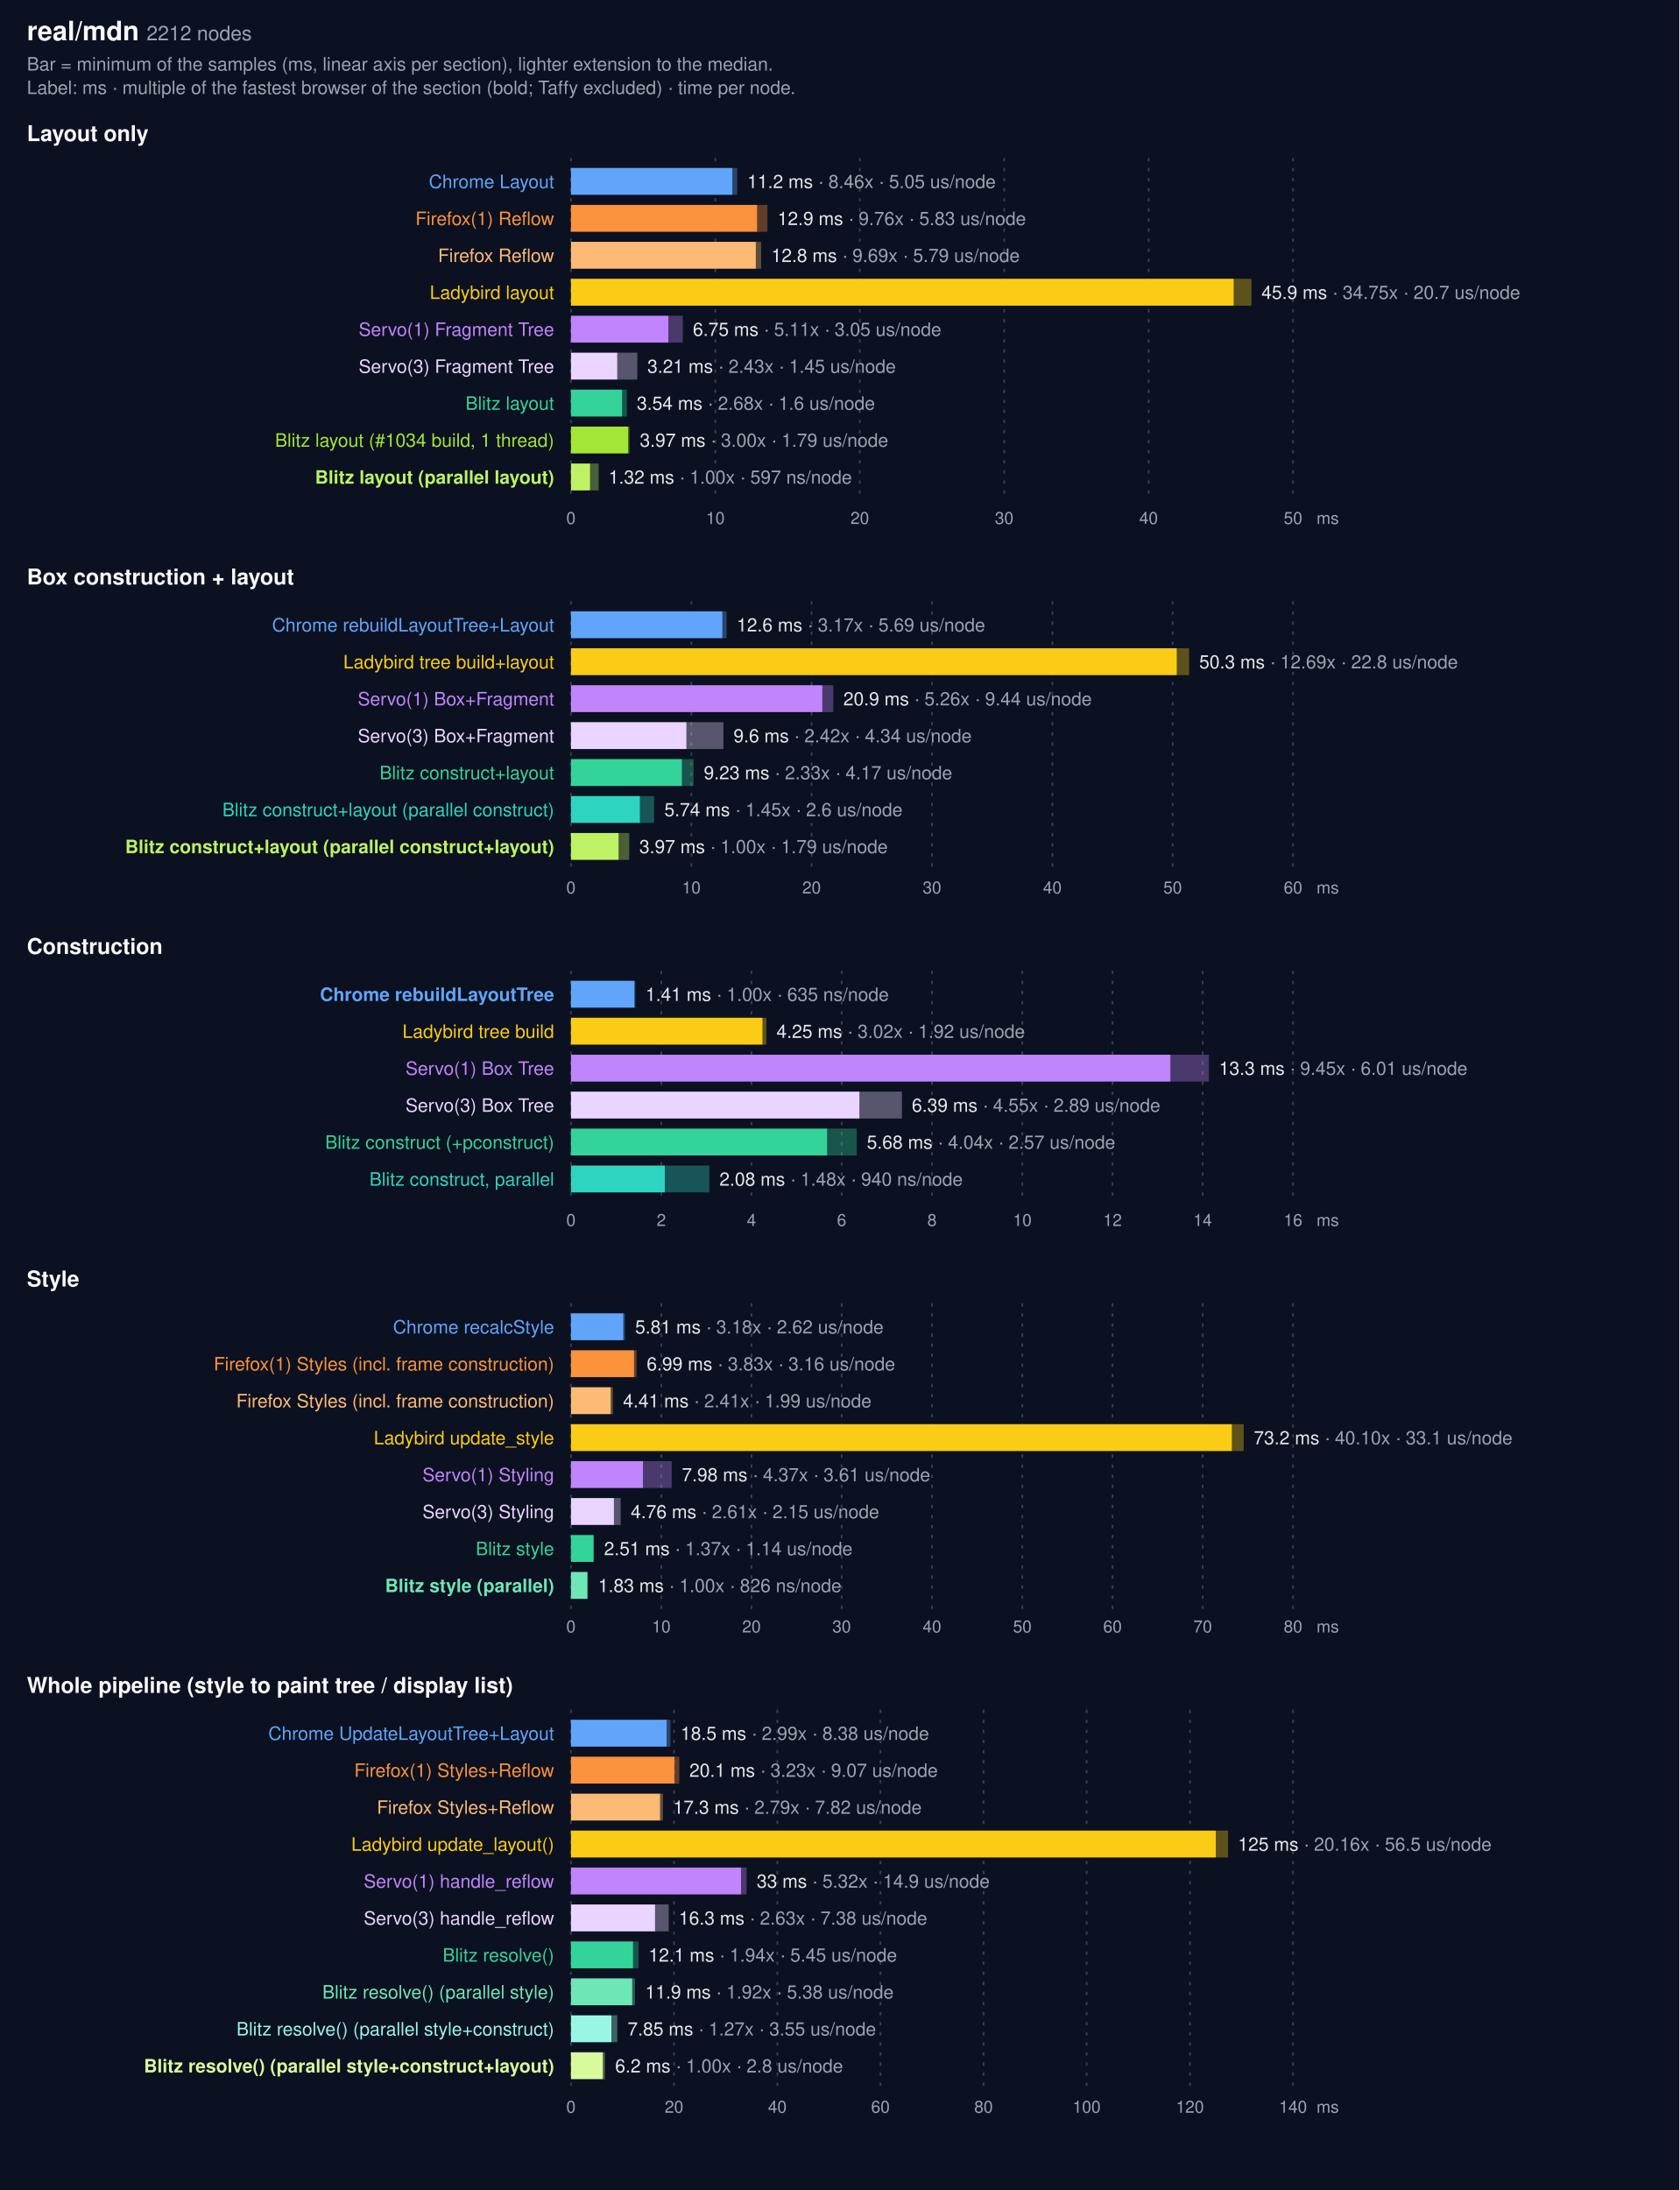
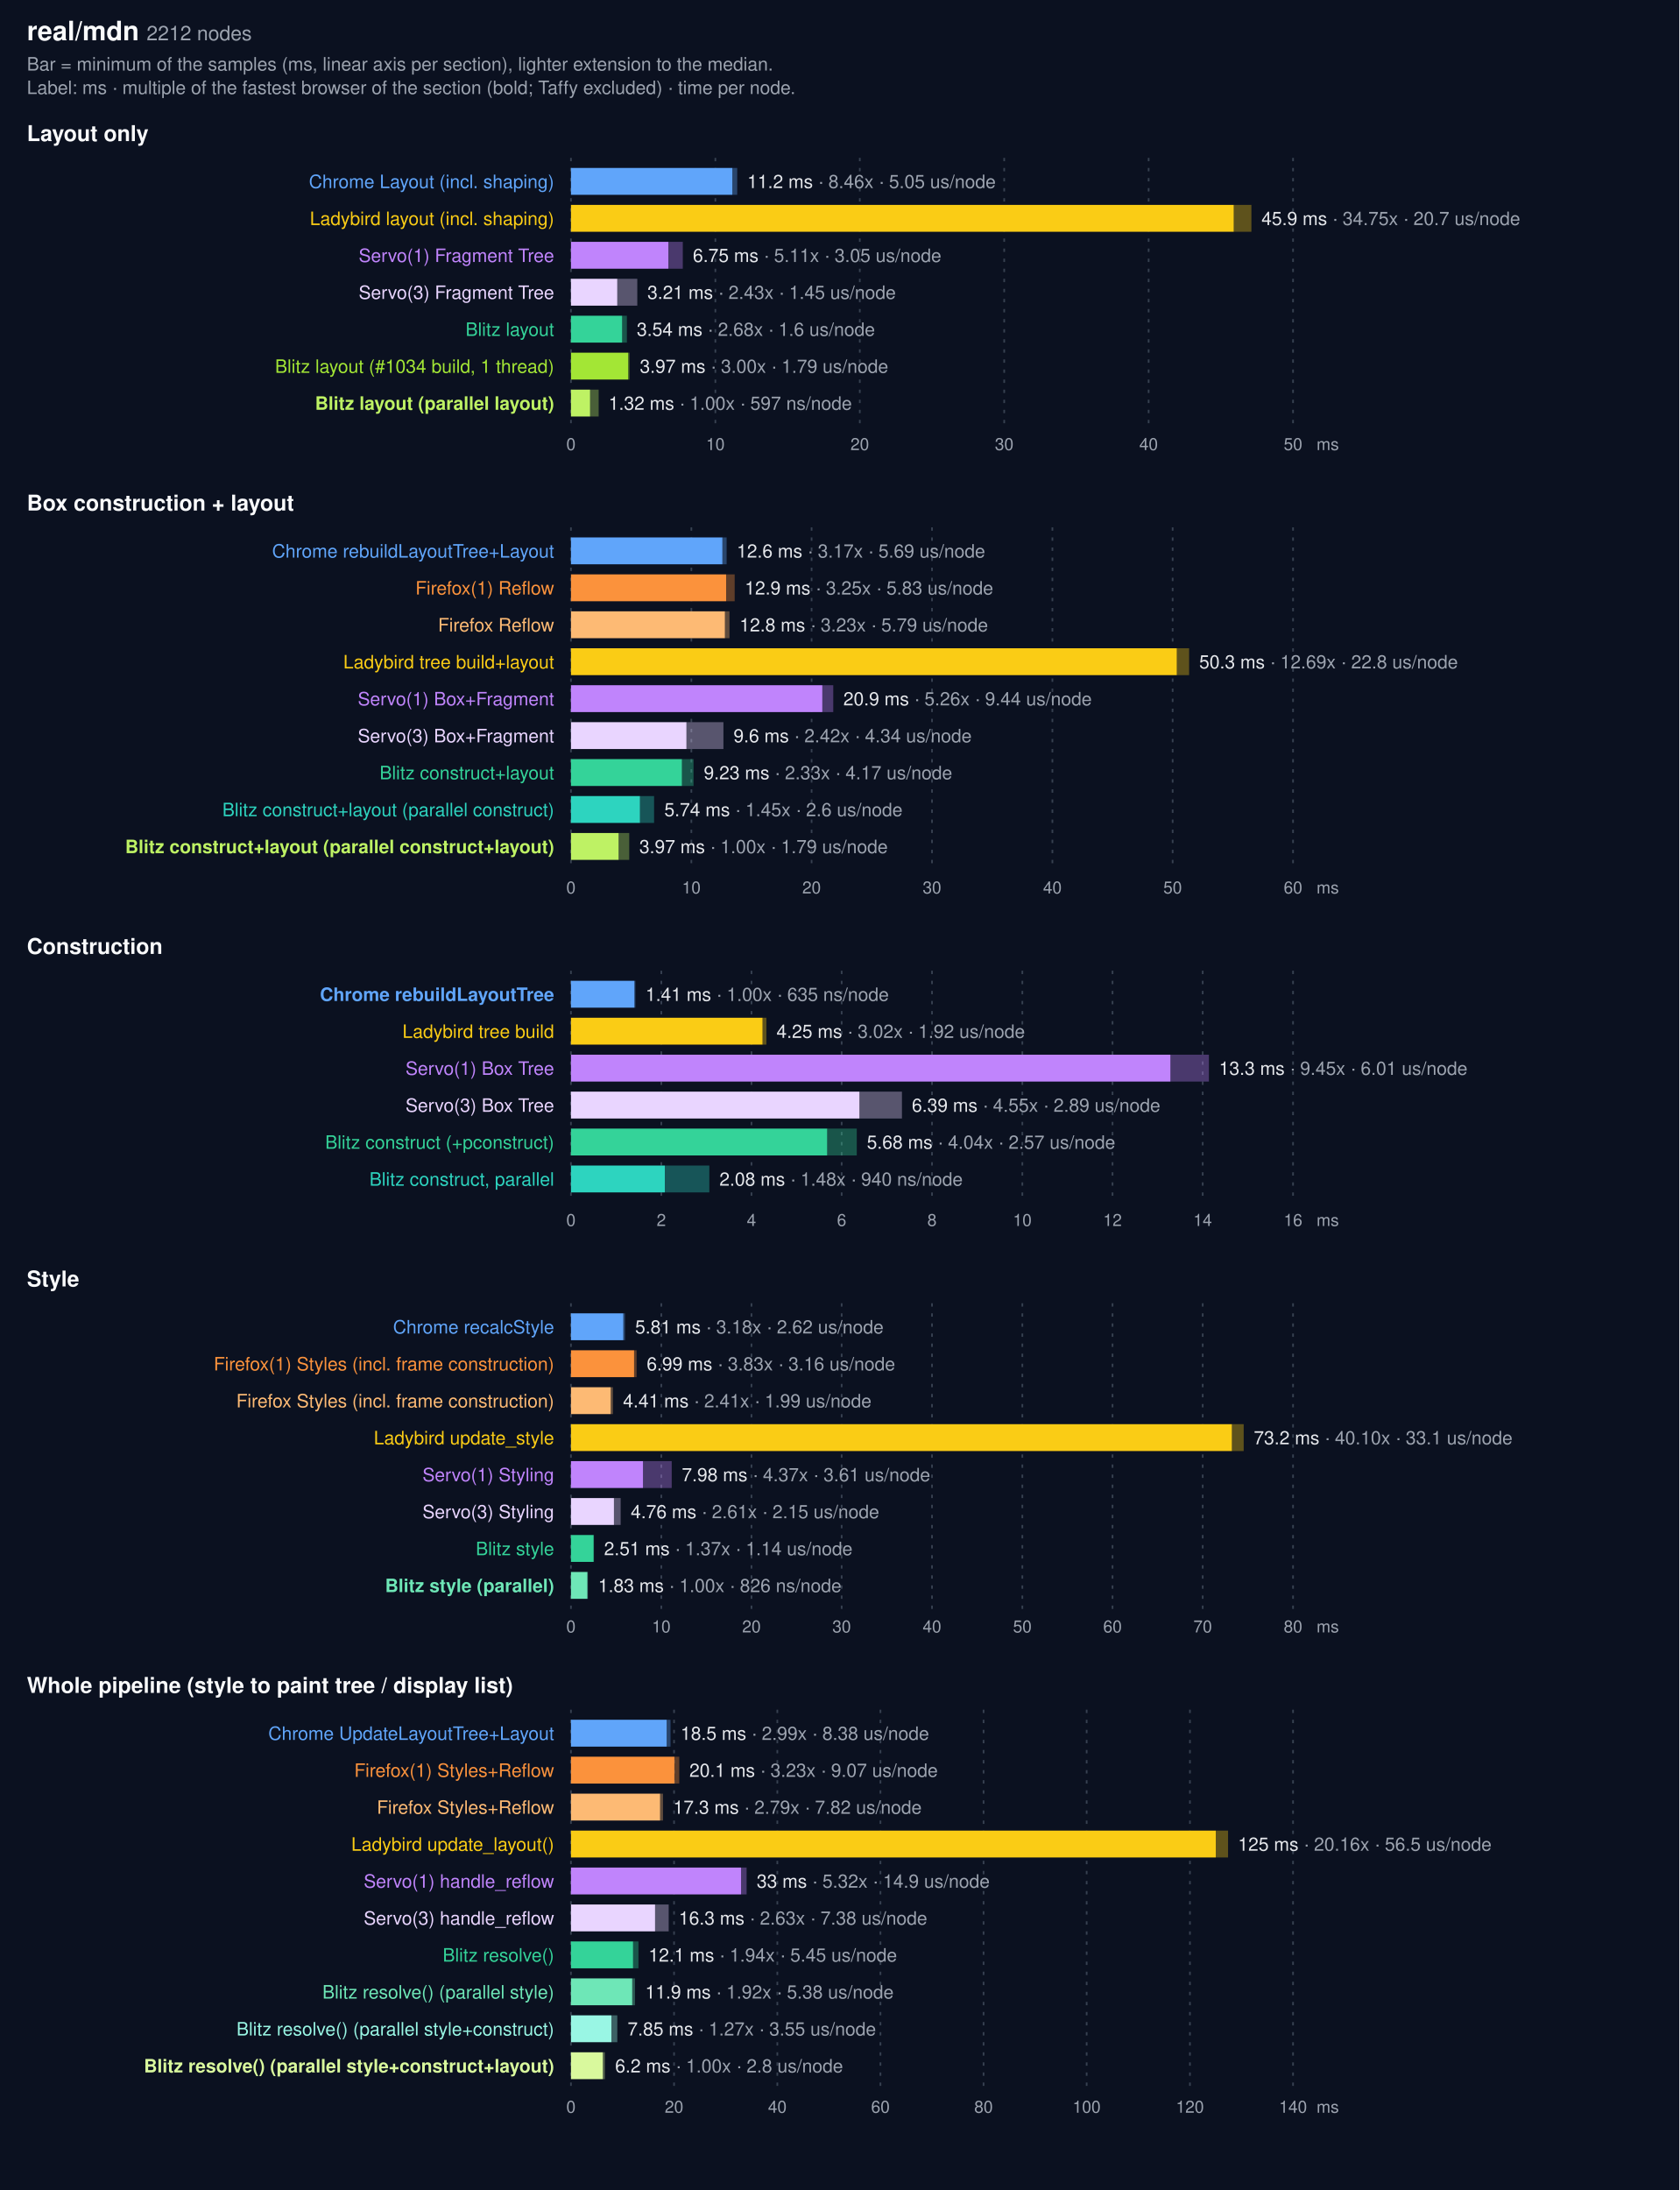
<svg xmlns="http://www.w3.org/2000/svg" width="1000" height="1304" viewBox="0 0 1000 1304" font-family="system-ui, -apple-system, Segoe UI, Helvetica, Arial, sans-serif">
  <rect width="1000" height="1304" fill="#0b1120" />
  <text x="16" y="24" fill="#f9fafb" font-size="16" font-weight="600">real/mdn <tspan fill="#9ca3af" font-size="12" font-weight="400">2212 nodes</tspan>
  </text>
  <text x="16" y="42" fill="#9ca3af" font-size="11">Bar = minimum of the samples (ms, linear axis per section), lighter extension to the median.</text>
  <text x="16" y="56" fill="#9ca3af" font-size="11">Label: ms · multiple of the fastest browser of the section (bold; Taffy excluded) · time per node.</text>
  <text x="16" y="84" fill="#f9fafb" font-size="13" font-weight="600">Layout only</text>
-   <line x1="340.0" x2="340.0" y1="94" y2="298" stroke="#374151" stroke-dasharray="2 4" />
-   <text x="340.0" y="312" fill="#9ca3af" font-size="10" text-anchor="middle">0</text>
-   <line x1="426.0" x2="426.0" y1="94" y2="298" stroke="#374151" stroke-dasharray="2 4" />
-   <text x="426.0" y="312" fill="#9ca3af" font-size="10" text-anchor="middle">10</text>
-   <line x1="512.0" x2="512.0" y1="94" y2="298" stroke="#374151" stroke-dasharray="2 4" />
-   <text x="512.0" y="312" fill="#9ca3af" font-size="10" text-anchor="middle">20</text>
-   <line x1="598.0" x2="598.0" y1="94" y2="298" stroke="#374151" stroke-dasharray="2 4" />
-   <text x="598.0" y="312" fill="#9ca3af" font-size="10" text-anchor="middle">30</text>
-   <line x1="684.0" x2="684.0" y1="94" y2="298" stroke="#374151" stroke-dasharray="2 4" />
-   <text x="684.0" y="312" fill="#9ca3af" font-size="10" text-anchor="middle">40</text>
-   <line x1="770.0" x2="770.0" y1="94" y2="298" stroke="#374151" stroke-dasharray="2 4" />
-   <text x="770.0" y="312" fill="#9ca3af" font-size="10" text-anchor="middle">50</text>
-   <text x="784" y="312" fill="#9ca3af" font-size="10">ms</text>
-   <text x="330" y="112" fill="#60a5fa" font-size="11" text-anchor="end">Chrome Layout</text>
+   <line x1="340.0" x2="340.0" y1="94" y2="254" stroke="#374151" stroke-dasharray="2 4" />
+   <text x="340.0" y="268" fill="#9ca3af" font-size="10" text-anchor="middle">0</text>
+   <line x1="426.0" x2="426.0" y1="94" y2="254" stroke="#374151" stroke-dasharray="2 4" />
+   <text x="426.0" y="268" fill="#9ca3af" font-size="10" text-anchor="middle">10</text>
+   <line x1="512.0" x2="512.0" y1="94" y2="254" stroke="#374151" stroke-dasharray="2 4" />
+   <text x="512.0" y="268" fill="#9ca3af" font-size="10" text-anchor="middle">20</text>
+   <line x1="598.0" x2="598.0" y1="94" y2="254" stroke="#374151" stroke-dasharray="2 4" />
+   <text x="598.0" y="268" fill="#9ca3af" font-size="10" text-anchor="middle">30</text>
+   <line x1="684.0" x2="684.0" y1="94" y2="254" stroke="#374151" stroke-dasharray="2 4" />
+   <text x="684.0" y="268" fill="#9ca3af" font-size="10" text-anchor="middle">40</text>
+   <line x1="770.0" x2="770.0" y1="94" y2="254" stroke="#374151" stroke-dasharray="2 4" />
+   <text x="770.0" y="268" fill="#9ca3af" font-size="10" text-anchor="middle">50</text>
+   <text x="784" y="268" fill="#9ca3af" font-size="10">ms</text>
+   <text x="330" y="112" fill="#60a5fa" font-size="11" text-anchor="end">Chrome Layout (incl. shaping)</text>
  <rect x="340" y="100" width="96.1" height="16" fill="#60a5fa" />
  <rect x="436.1" y="100" width="2.9" height="16" fill="#60a5fa" opacity="0.35" />
  <text x="445.0" y="112" fill="#e5e7eb" font-size="11">11.2 ms <tspan fill="#9ca3af">· 8.46x · 5.05 us/node</tspan>
  </text>
-   <text x="330" y="134" fill="#fb923c" font-size="11" text-anchor="end">Firefox(1) Reflow</text>
-   <rect x="340" y="122" width="110.9" height="16" fill="#fb923c" />
-   <rect x="450.9" y="122" width="6.1" height="16" fill="#fb923c" opacity="0.35" />
-   <text x="463.0" y="134" fill="#e5e7eb" font-size="11">12.9 ms <tspan fill="#9ca3af">· 9.76x · 5.83 us/node</tspan>
-   </text>
-   <text x="330" y="156" fill="#fdba74" font-size="11" text-anchor="end">Firefox Reflow</text>
-   <rect x="340" y="144" width="110.1" height="16" fill="#fdba74" />
-   <rect x="450.1" y="144" width="3.2" height="16" fill="#fdba74" opacity="0.35" />
-   <text x="459.3" y="156" fill="#e5e7eb" font-size="11">12.8 ms <tspan fill="#9ca3af">· 9.69x · 5.79 us/node</tspan>
-   </text>
-   <text x="330" y="178" fill="#facc15" font-size="11" text-anchor="end">Ladybird layout</text>
-   <rect x="340" y="166" width="394.7" height="16" fill="#facc15" />
-   <rect x="734.7" y="166" width="10.5" height="16" fill="#facc15" opacity="0.35" />
-   <text x="751.2" y="178" fill="#e5e7eb" font-size="11">45.9 ms <tspan fill="#9ca3af">· 34.75x · 20.7 us/node</tspan>
-   </text>
-   <text x="330" y="200" fill="#c084fc" font-size="11" text-anchor="end">Servo(1) Fragment Tree</text>
-   <rect x="340" y="188" width="58.0" height="16" fill="#c084fc" />
-   <rect x="398.0" y="188" width="8.6" height="16" fill="#c084fc" opacity="0.35" />
-   <text x="412.6" y="200" fill="#e5e7eb" font-size="11">6.75 ms <tspan fill="#9ca3af">· 5.11x · 3.05 us/node</tspan>
-   </text>
-   <text x="330" y="222" fill="#e9d5ff" font-size="11" text-anchor="end">Servo(3) Fragment Tree</text>
-   <rect x="340" y="210" width="27.6" height="16" fill="#e9d5ff" />
-   <rect x="367.6" y="210" width="11.9" height="16" fill="#e9d5ff" opacity="0.35" />
-   <text x="385.5" y="222" fill="#e5e7eb" font-size="11">3.21 ms <tspan fill="#9ca3af">· 2.43x · 1.45 us/node</tspan>
-   </text>
-   <text x="330" y="244" fill="#34d399" font-size="11" text-anchor="end">Blitz layout</text>
-   <rect x="340" y="232" width="30.5" height="16" fill="#34d399" />
-   <rect x="370.5" y="232" width="2.8" height="16" fill="#34d399" opacity="0.35" />
-   <text x="379.2" y="244" fill="#e5e7eb" font-size="11">3.54 ms <tspan fill="#9ca3af">· 2.68x · 1.6 us/node</tspan>
-   </text>
-   <text x="330" y="266" fill="#a3e635" font-size="11" text-anchor="end">Blitz layout (#1034 build, 1 thread)</text>
-   <rect x="340" y="254" width="34.1" height="16" fill="#a3e635" />
-   <rect x="374.1" y="254" width="0.8" height="16" fill="#a3e635" opacity="0.35" />
-   <text x="381.0" y="266" fill="#e5e7eb" font-size="11">3.97 ms <tspan fill="#9ca3af">· 3.00x · 1.79 us/node</tspan>
-   </text>
-   <text x="330" y="288" fill="#bef264" font-size="11" text-anchor="end" font-weight="700">Blitz layout (parallel layout)</text>
-   <rect x="340" y="276" width="11.4" height="16" fill="#bef264" />
-   <rect x="351.4" y="276" width="5.1" height="16" fill="#bef264" opacity="0.35" />
-   <text x="362.4" y="288" fill="#e5e7eb" font-size="11">1.32 ms <tspan fill="#9ca3af">· 1.00x · 597 ns/node</tspan>
-   </text>
-   <text x="16" y="348" fill="#f9fafb" font-size="13" font-weight="600">Box construction + layout</text>
-   <line x1="340.0" x2="340.0" y1="358" y2="518" stroke="#374151" stroke-dasharray="2 4" />
+   <text x="330" y="134" fill="#facc15" font-size="11" text-anchor="end">Ladybird layout (incl. shaping)</text>
+   <rect x="340" y="122" width="394.7" height="16" fill="#facc15" />
+   <rect x="734.7" y="122" width="10.5" height="16" fill="#facc15" opacity="0.35" />
+   <text x="751.2" y="134" fill="#e5e7eb" font-size="11">45.9 ms <tspan fill="#9ca3af">· 34.75x · 20.7 us/node</tspan>
+   </text>
+   <text x="330" y="156" fill="#c084fc" font-size="11" text-anchor="end">Servo(1) Fragment Tree</text>
+   <rect x="340" y="144" width="58.0" height="16" fill="#c084fc" />
+   <rect x="398.0" y="144" width="8.6" height="16" fill="#c084fc" opacity="0.35" />
+   <text x="412.6" y="156" fill="#e5e7eb" font-size="11">6.75 ms <tspan fill="#9ca3af">· 5.11x · 3.05 us/node</tspan>
+   </text>
+   <text x="330" y="178" fill="#e9d5ff" font-size="11" text-anchor="end">Servo(3) Fragment Tree</text>
+   <rect x="340" y="166" width="27.6" height="16" fill="#e9d5ff" />
+   <rect x="367.6" y="166" width="11.9" height="16" fill="#e9d5ff" opacity="0.35" />
+   <text x="385.5" y="178" fill="#e5e7eb" font-size="11">3.21 ms <tspan fill="#9ca3af">· 2.43x · 1.45 us/node</tspan>
+   </text>
+   <text x="330" y="200" fill="#34d399" font-size="11" text-anchor="end">Blitz layout</text>
+   <rect x="340" y="188" width="30.5" height="16" fill="#34d399" />
+   <rect x="370.5" y="188" width="2.8" height="16" fill="#34d399" opacity="0.35" />
+   <text x="379.2" y="200" fill="#e5e7eb" font-size="11">3.54 ms <tspan fill="#9ca3af">· 2.68x · 1.6 us/node</tspan>
+   </text>
+   <text x="330" y="222" fill="#a3e635" font-size="11" text-anchor="end">Blitz layout (#1034 build, 1 thread)</text>
+   <rect x="340" y="210" width="34.1" height="16" fill="#a3e635" />
+   <rect x="374.1" y="210" width="0.8" height="16" fill="#a3e635" opacity="0.35" />
+   <text x="381.0" y="222" fill="#e5e7eb" font-size="11">3.97 ms <tspan fill="#9ca3af">· 3.00x · 1.79 us/node</tspan>
+   </text>
+   <text x="330" y="244" fill="#bef264" font-size="11" text-anchor="end" font-weight="700">Blitz layout (parallel layout)</text>
+   <rect x="340" y="232" width="11.4" height="16" fill="#bef264" />
+   <rect x="351.4" y="232" width="5.1" height="16" fill="#bef264" opacity="0.35" />
+   <text x="362.4" y="244" fill="#e5e7eb" font-size="11">1.32 ms <tspan fill="#9ca3af">· 1.00x · 597 ns/node</tspan>
+   </text>
+   <text x="16" y="304" fill="#f9fafb" font-size="13" font-weight="600">Box construction + layout</text>
+   <line x1="340.0" x2="340.0" y1="314" y2="518" stroke="#374151" stroke-dasharray="2 4" />
  <text x="340.0" y="532" fill="#9ca3af" font-size="10" text-anchor="middle">0</text>
-   <line x1="411.7" x2="411.7" y1="358" y2="518" stroke="#374151" stroke-dasharray="2 4" />
+   <line x1="411.7" x2="411.7" y1="314" y2="518" stroke="#374151" stroke-dasharray="2 4" />
  <text x="411.7" y="532" fill="#9ca3af" font-size="10" text-anchor="middle">10</text>
-   <line x1="483.3" x2="483.3" y1="358" y2="518" stroke="#374151" stroke-dasharray="2 4" />
+   <line x1="483.3" x2="483.3" y1="314" y2="518" stroke="#374151" stroke-dasharray="2 4" />
  <text x="483.3" y="532" fill="#9ca3af" font-size="10" text-anchor="middle">20</text>
-   <line x1="555.0" x2="555.0" y1="358" y2="518" stroke="#374151" stroke-dasharray="2 4" />
+   <line x1="555.0" x2="555.0" y1="314" y2="518" stroke="#374151" stroke-dasharray="2 4" />
  <text x="555.0" y="532" fill="#9ca3af" font-size="10" text-anchor="middle">30</text>
-   <line x1="626.7" x2="626.7" y1="358" y2="518" stroke="#374151" stroke-dasharray="2 4" />
+   <line x1="626.7" x2="626.7" y1="314" y2="518" stroke="#374151" stroke-dasharray="2 4" />
  <text x="626.7" y="532" fill="#9ca3af" font-size="10" text-anchor="middle">40</text>
-   <line x1="698.3" x2="698.3" y1="358" y2="518" stroke="#374151" stroke-dasharray="2 4" />
+   <line x1="698.3" x2="698.3" y1="314" y2="518" stroke="#374151" stroke-dasharray="2 4" />
  <text x="698.3" y="532" fill="#9ca3af" font-size="10" text-anchor="middle">50</text>
-   <line x1="770.0" x2="770.0" y1="358" y2="518" stroke="#374151" stroke-dasharray="2 4" />
+   <line x1="770.0" x2="770.0" y1="314" y2="518" stroke="#374151" stroke-dasharray="2 4" />
  <text x="770.0" y="532" fill="#9ca3af" font-size="10" text-anchor="middle">60</text>
  <text x="784" y="532" fill="#9ca3af" font-size="10">ms</text>
-   <text x="330" y="376" fill="#60a5fa" font-size="11" text-anchor="end">Chrome rebuildLayoutTree+Layout</text>
-   <rect x="340" y="364" width="90.2" height="16" fill="#60a5fa" />
-   <rect x="430.2" y="364" width="2.5" height="16" fill="#60a5fa" opacity="0.35" />
-   <text x="438.7" y="376" fill="#e5e7eb" font-size="11">12.6 ms <tspan fill="#9ca3af">· 3.17x · 5.69 us/node</tspan>
+   <text x="330" y="332" fill="#60a5fa" font-size="11" text-anchor="end">Chrome rebuildLayoutTree+Layout</text>
+   <rect x="340" y="320" width="90.2" height="16" fill="#60a5fa" />
+   <rect x="430.2" y="320" width="2.5" height="16" fill="#60a5fa" opacity="0.35" />
+   <text x="438.7" y="332" fill="#e5e7eb" font-size="11">12.6 ms <tspan fill="#9ca3af">· 3.17x · 5.69 us/node</tspan>
+   </text>
+   <text x="330" y="354" fill="#fb923c" font-size="11" text-anchor="end">Firefox(1) Reflow</text>
+   <rect x="340" y="342" width="92.4" height="16" fill="#fb923c" />
+   <rect x="432.4" y="342" width="5.1" height="16" fill="#fb923c" opacity="0.35" />
+   <text x="443.5" y="354" fill="#e5e7eb" font-size="11">12.9 ms <tspan fill="#9ca3af">· 3.25x · 5.83 us/node</tspan>
+   </text>
+   <text x="330" y="376" fill="#fdba74" font-size="11" text-anchor="end">Firefox Reflow</text>
+   <rect x="340" y="364" width="91.7" height="16" fill="#fdba74" />
+   <rect x="431.7" y="364" width="2.7" height="16" fill="#fdba74" opacity="0.35" />
+   <text x="440.4" y="376" fill="#e5e7eb" font-size="11">12.8 ms <tspan fill="#9ca3af">· 3.23x · 5.79 us/node</tspan>
  </text>
  <text x="330" y="398" fill="#facc15" font-size="11" text-anchor="end">Ladybird tree build+layout</text>
  <rect x="340" y="386" width="360.8" height="16" fill="#facc15" />
  <rect x="700.8" y="386" width="7.3" height="16" fill="#facc15" opacity="0.35" />
  <text x="714.1" y="398" fill="#e5e7eb" font-size="11">50.3 ms <tspan fill="#9ca3af">· 12.69x · 22.8 us/node</tspan>
  </text>
  <text x="330" y="420" fill="#c084fc" font-size="11" text-anchor="end">Servo(1) Box+Fragment</text>
  <rect x="340" y="408" width="149.7" height="16" fill="#c084fc" />
  <rect x="489.7" y="408" width="6.5" height="16" fill="#c084fc" opacity="0.35" />
  <text x="502.2" y="420" fill="#e5e7eb" font-size="11">20.9 ms <tspan fill="#9ca3af">· 5.26x · 9.44 us/node</tspan>
  </text>
  <text x="330" y="442" fill="#e9d5ff" font-size="11" text-anchor="end">Servo(3) Box+Fragment</text>
  <rect x="340" y="430" width="68.8" height="16" fill="#e9d5ff" />
  <rect x="408.8" y="430" width="22.0" height="16" fill="#e9d5ff" opacity="0.35" />
  <text x="436.8" y="442" fill="#e5e7eb" font-size="11">9.6 ms <tspan fill="#9ca3af">· 2.42x · 4.34 us/node</tspan>
  </text>
  <text x="330" y="464" fill="#34d399" font-size="11" text-anchor="end">Blitz construct+layout</text>
  <rect x="340" y="452" width="66.1" height="16" fill="#34d399" />
  <rect x="406.1" y="452" width="6.9" height="16" fill="#34d399" opacity="0.35" />
  <text x="419.1" y="464" fill="#e5e7eb" font-size="11">9.23 ms <tspan fill="#9ca3af">· 2.33x · 4.17 us/node</tspan>
  </text>
  <text x="330" y="486" fill="#2dd4bf" font-size="11" text-anchor="end">Blitz construct+layout (parallel construct)</text>
  <rect x="340" y="474" width="41.1" height="16" fill="#2dd4bf" />
  <rect x="381.1" y="474" width="8.4" height="16" fill="#2dd4bf" opacity="0.35" />
  <text x="395.6" y="486" fill="#e5e7eb" font-size="11">5.74 ms <tspan fill="#9ca3af">· 1.45x · 2.6 us/node</tspan>
  </text>
  <text x="330" y="508" fill="#bef264" font-size="11" text-anchor="end" font-weight="700">Blitz construct+layout (parallel construct+layout)</text>
  <rect x="340" y="496" width="28.4" height="16" fill="#bef264" />
  <rect x="368.4" y="496" width="6.3" height="16" fill="#bef264" opacity="0.35" />
  <text x="380.7" y="508" fill="#e5e7eb" font-size="11">3.97 ms <tspan fill="#9ca3af">· 1.00x · 1.79 us/node</tspan>
  </text>
  <text x="16" y="568" fill="#f9fafb" font-size="13" font-weight="600">Construction</text>
  <line x1="340.0" x2="340.0" y1="578" y2="716" stroke="#374151" stroke-dasharray="2 4" />
  <text x="340.0" y="730" fill="#9ca3af" font-size="10" text-anchor="middle">0</text>
  <line x1="393.8" x2="393.8" y1="578" y2="716" stroke="#374151" stroke-dasharray="2 4" />
  <text x="393.8" y="730" fill="#9ca3af" font-size="10" text-anchor="middle">2</text>
  <line x1="447.5" x2="447.5" y1="578" y2="716" stroke="#374151" stroke-dasharray="2 4" />
  <text x="447.5" y="730" fill="#9ca3af" font-size="10" text-anchor="middle">4</text>
  <line x1="501.2" x2="501.2" y1="578" y2="716" stroke="#374151" stroke-dasharray="2 4" />
  <text x="501.2" y="730" fill="#9ca3af" font-size="10" text-anchor="middle">6</text>
  <line x1="555.0" x2="555.0" y1="578" y2="716" stroke="#374151" stroke-dasharray="2 4" />
  <text x="555.0" y="730" fill="#9ca3af" font-size="10" text-anchor="middle">8</text>
  <line x1="608.8" x2="608.8" y1="578" y2="716" stroke="#374151" stroke-dasharray="2 4" />
  <text x="608.8" y="730" fill="#9ca3af" font-size="10" text-anchor="middle">10</text>
  <line x1="662.5" x2="662.5" y1="578" y2="716" stroke="#374151" stroke-dasharray="2 4" />
  <text x="662.5" y="730" fill="#9ca3af" font-size="10" text-anchor="middle">12</text>
  <line x1="716.2" x2="716.2" y1="578" y2="716" stroke="#374151" stroke-dasharray="2 4" />
  <text x="716.2" y="730" fill="#9ca3af" font-size="10" text-anchor="middle">14</text>
  <line x1="770.0" x2="770.0" y1="578" y2="716" stroke="#374151" stroke-dasharray="2 4" />
  <text x="770.0" y="730" fill="#9ca3af" font-size="10" text-anchor="middle">16</text>
  <text x="784" y="730" fill="#9ca3af" font-size="10">ms</text>
  <text x="330" y="596" fill="#60a5fa" font-size="11" text-anchor="end" font-weight="700">Chrome rebuildLayoutTree</text>
  <rect x="340" y="584" width="37.8" height="16" fill="#60a5fa" />
  <rect x="377.8" y="584" width="0.6" height="16" fill="#60a5fa" opacity="0.35" />
  <text x="384.4" y="596" fill="#e5e7eb" font-size="11">1.41 ms <tspan fill="#9ca3af">· 1.00x · 635 ns/node</tspan>
  </text>
  <text x="330" y="618" fill="#facc15" font-size="11" text-anchor="end">Ladybird tree build</text>
  <rect x="340" y="606" width="114.1" height="16" fill="#facc15" />
  <rect x="454.1" y="606" width="2.3" height="16" fill="#facc15" opacity="0.35" />
  <text x="462.4" y="618" fill="#e5e7eb" font-size="11">4.25 ms <tspan fill="#9ca3af">· 3.02x · 1.92 us/node</tspan>
  </text>
  <text x="330" y="640" fill="#c084fc" font-size="11" text-anchor="end">Servo(1) Box Tree</text>
  <rect x="340" y="628" width="357.0" height="16" fill="#c084fc" />
  <rect x="697.0" y="628" width="22.9" height="16" fill="#c084fc" opacity="0.35" />
  <text x="725.9" y="640" fill="#e5e7eb" font-size="11">13.3 ms <tspan fill="#9ca3af">· 9.45x · 6.01 us/node</tspan>
  </text>
  <text x="330" y="662" fill="#e9d5ff" font-size="11" text-anchor="end">Servo(3) Box Tree</text>
  <rect x="340" y="650" width="171.8" height="16" fill="#e9d5ff" />
  <rect x="511.8" y="650" width="25.3" height="16" fill="#e9d5ff" opacity="0.35" />
  <text x="543.0" y="662" fill="#e5e7eb" font-size="11">6.39 ms <tspan fill="#9ca3af">· 4.55x · 2.89 us/node</tspan>
  </text>
  <text x="330" y="684" fill="#34d399" font-size="11" text-anchor="end">Blitz construct (+pconstruct)</text>
  <rect x="340" y="672" width="152.6" height="16" fill="#34d399" />
  <rect x="492.6" y="672" width="17.6" height="16" fill="#34d399" opacity="0.35" />
  <text x="516.2" y="684" fill="#e5e7eb" font-size="11">5.68 ms <tspan fill="#9ca3af">· 4.04x · 2.57 us/node</tspan>
  </text>
  <text x="330" y="706" fill="#2dd4bf" font-size="11" text-anchor="end">Blitz construct, parallel</text>
  <rect x="340" y="694" width="55.9" height="16" fill="#2dd4bf" />
  <rect x="395.9" y="694" width="26.5" height="16" fill="#2dd4bf" opacity="0.35" />
  <text x="428.4" y="706" fill="#e5e7eb" font-size="11">2.08 ms <tspan fill="#9ca3af">· 1.48x · 940 ns/node</tspan>
  </text>
  <text x="16" y="766" fill="#f9fafb" font-size="13" font-weight="600">Style</text>
  <line x1="340.0" x2="340.0" y1="776" y2="958" stroke="#374151" stroke-dasharray="2 4" />
  <text x="340.0" y="972" fill="#9ca3af" font-size="10" text-anchor="middle">0</text>
  <line x1="393.8" x2="393.8" y1="776" y2="958" stroke="#374151" stroke-dasharray="2 4" />
  <text x="393.8" y="972" fill="#9ca3af" font-size="10" text-anchor="middle">10</text>
  <line x1="447.5" x2="447.5" y1="776" y2="958" stroke="#374151" stroke-dasharray="2 4" />
  <text x="447.5" y="972" fill="#9ca3af" font-size="10" text-anchor="middle">20</text>
  <line x1="501.2" x2="501.2" y1="776" y2="958" stroke="#374151" stroke-dasharray="2 4" />
  <text x="501.2" y="972" fill="#9ca3af" font-size="10" text-anchor="middle">30</text>
  <line x1="555.0" x2="555.0" y1="776" y2="958" stroke="#374151" stroke-dasharray="2 4" />
  <text x="555.0" y="972" fill="#9ca3af" font-size="10" text-anchor="middle">40</text>
  <line x1="608.8" x2="608.8" y1="776" y2="958" stroke="#374151" stroke-dasharray="2 4" />
  <text x="608.8" y="972" fill="#9ca3af" font-size="10" text-anchor="middle">50</text>
  <line x1="662.5" x2="662.5" y1="776" y2="958" stroke="#374151" stroke-dasharray="2 4" />
  <text x="662.5" y="972" fill="#9ca3af" font-size="10" text-anchor="middle">60</text>
  <line x1="716.2" x2="716.2" y1="776" y2="958" stroke="#374151" stroke-dasharray="2 4" />
  <text x="716.2" y="972" fill="#9ca3af" font-size="10" text-anchor="middle">70</text>
  <line x1="770.0" x2="770.0" y1="776" y2="958" stroke="#374151" stroke-dasharray="2 4" />
  <text x="770.0" y="972" fill="#9ca3af" font-size="10" text-anchor="middle">80</text>
  <text x="784" y="972" fill="#9ca3af" font-size="10">ms</text>
  <text x="330" y="794" fill="#60a5fa" font-size="11" text-anchor="end">Chrome recalcStyle</text>
  <rect x="340" y="782" width="31.2" height="16" fill="#60a5fa" />
  <rect x="371.2" y="782" width="1.0" height="16" fill="#60a5fa" opacity="0.35" />
  <text x="378.2" y="794" fill="#e5e7eb" font-size="11">5.81 ms <tspan fill="#9ca3af">· 3.18x · 2.62 us/node</tspan>
  </text>
  <text x="330" y="816" fill="#fb923c" font-size="11" text-anchor="end">Firefox(1) Styles (incl. frame construction)</text>
  <rect x="340" y="804" width="37.6" height="16" fill="#fb923c" />
  <rect x="377.6" y="804" width="1.5" height="16" fill="#fb923c" opacity="0.35" />
  <text x="385.1" y="816" fill="#e5e7eb" font-size="11">6.99 ms <tspan fill="#9ca3af">· 3.83x · 3.16 us/node</tspan>
  </text>
  <text x="330" y="838" fill="#fdba74" font-size="11" text-anchor="end">Firefox Styles (incl. frame construction)</text>
  <rect x="340" y="826" width="23.7" height="16" fill="#fdba74" />
  <rect x="363.7" y="826" width="1.3" height="16" fill="#fdba74" opacity="0.35" />
  <text x="371.0" y="838" fill="#e5e7eb" font-size="11">4.41 ms <tspan fill="#9ca3af">· 2.41x · 1.99 us/node</tspan>
  </text>
  <text x="330" y="860" fill="#facc15" font-size="11" text-anchor="end">Ladybird update_style</text>
  <rect x="340" y="848" width="393.6" height="16" fill="#facc15" />
  <rect x="733.6" y="848" width="7.0" height="16" fill="#facc15" opacity="0.35" />
  <text x="746.6" y="860" fill="#e5e7eb" font-size="11">73.2 ms <tspan fill="#9ca3af">· 40.10x · 33.1 us/node</tspan>
  </text>
  <text x="330" y="882" fill="#c084fc" font-size="11" text-anchor="end">Servo(1) Styling</text>
  <rect x="340" y="870" width="42.9" height="16" fill="#c084fc" />
  <rect x="382.9" y="870" width="17.1" height="16" fill="#c084fc" opacity="0.35" />
  <text x="406.0" y="882" fill="#e5e7eb" font-size="11">7.98 ms <tspan fill="#9ca3af">· 4.37x · 3.61 us/node</tspan>
  </text>
  <text x="330" y="904" fill="#e9d5ff" font-size="11" text-anchor="end">Servo(3) Styling</text>
  <rect x="340" y="892" width="25.6" height="16" fill="#e9d5ff" />
  <rect x="365.6" y="892" width="4.0" height="16" fill="#e9d5ff" opacity="0.35" />
  <text x="375.6" y="904" fill="#e5e7eb" font-size="11">4.76 ms <tspan fill="#9ca3af">· 2.61x · 2.15 us/node</tspan>
  </text>
  <text x="330" y="926" fill="#34d399" font-size="11" text-anchor="end">Blitz style</text>
  <rect x="340" y="914" width="13.5" height="16" fill="#34d399" />
  <rect x="353.5" y="914" width="0.2" height="16" fill="#34d399" opacity="0.35" />
  <text x="359.7" y="926" fill="#e5e7eb" font-size="11">2.51 ms <tspan fill="#9ca3af">· 1.37x · 1.14 us/node</tspan>
  </text>
  <text x="330" y="948" fill="#6ee7b7" font-size="11" text-anchor="end" font-weight="700">Blitz style (parallel)</text>
  <rect x="340" y="936" width="9.8" height="16" fill="#6ee7b7" />
  <rect x="349.8" y="936" width="0.3" height="16" fill="#6ee7b7" opacity="0.35" />
  <text x="356.2" y="948" fill="#e5e7eb" font-size="11">1.83 ms <tspan fill="#9ca3af">· 1.00x · 826 ns/node</tspan>
  </text>
  <text x="16" y="1008" fill="#f9fafb" font-size="13" font-weight="600">Whole pipeline (style to paint tree / display list)</text>
  <line x1="340.0" x2="340.0" y1="1018" y2="1244" stroke="#374151" stroke-dasharray="2 4" />
  <text x="340.0" y="1258" fill="#9ca3af" font-size="10" text-anchor="middle">0</text>
  <line x1="401.4" x2="401.4" y1="1018" y2="1244" stroke="#374151" stroke-dasharray="2 4" />
  <text x="401.4" y="1258" fill="#9ca3af" font-size="10" text-anchor="middle">20</text>
  <line x1="462.9" x2="462.9" y1="1018" y2="1244" stroke="#374151" stroke-dasharray="2 4" />
  <text x="462.9" y="1258" fill="#9ca3af" font-size="10" text-anchor="middle">40</text>
  <line x1="524.3" x2="524.3" y1="1018" y2="1244" stroke="#374151" stroke-dasharray="2 4" />
  <text x="524.3" y="1258" fill="#9ca3af" font-size="10" text-anchor="middle">60</text>
  <line x1="585.7" x2="585.7" y1="1018" y2="1244" stroke="#374151" stroke-dasharray="2 4" />
  <text x="585.7" y="1258" fill="#9ca3af" font-size="10" text-anchor="middle">80</text>
  <line x1="647.1" x2="647.1" y1="1018" y2="1244" stroke="#374151" stroke-dasharray="2 4" />
  <text x="647.1" y="1258" fill="#9ca3af" font-size="10" text-anchor="middle">100</text>
  <line x1="708.6" x2="708.6" y1="1018" y2="1244" stroke="#374151" stroke-dasharray="2 4" />
  <text x="708.6" y="1258" fill="#9ca3af" font-size="10" text-anchor="middle">120</text>
  <line x1="770.0" x2="770.0" y1="1018" y2="1244" stroke="#374151" stroke-dasharray="2 4" />
  <text x="770.0" y="1258" fill="#9ca3af" font-size="10" text-anchor="middle">140</text>
  <text x="784" y="1258" fill="#9ca3af" font-size="10">ms</text>
  <text x="330" y="1036" fill="#60a5fa" font-size="11" text-anchor="end">Chrome UpdateLayoutTree+Layout</text>
  <rect x="340" y="1024" width="57.0" height="16" fill="#60a5fa" />
  <rect x="397.0" y="1024" width="2.3" height="16" fill="#60a5fa" opacity="0.35" />
  <text x="405.3" y="1036" fill="#e5e7eb" font-size="11">18.5 ms <tspan fill="#9ca3af">· 2.99x · 8.38 us/node</tspan>
  </text>
  <text x="330" y="1058" fill="#fb923c" font-size="11" text-anchor="end">Firefox(1) Styles+Reflow</text>
  <rect x="340" y="1046" width="61.6" height="16" fill="#fb923c" />
  <rect x="401.6" y="1046" width="2.9" height="16" fill="#fb923c" opacity="0.35" />
  <text x="410.5" y="1058" fill="#e5e7eb" font-size="11">20.1 ms <tspan fill="#9ca3af">· 3.23x · 9.07 us/node</tspan>
  </text>
  <text x="330" y="1080" fill="#fdba74" font-size="11" text-anchor="end">Firefox Styles+Reflow</text>
  <rect x="340" y="1068" width="53.1" height="16" fill="#fdba74" />
  <rect x="393.1" y="1068" width="1.7" height="16" fill="#fdba74" opacity="0.35" />
  <text x="400.9" y="1080" fill="#e5e7eb" font-size="11">17.3 ms <tspan fill="#9ca3af">· 2.79x · 7.82 us/node</tspan>
  </text>
  <text x="330" y="1102" fill="#facc15" font-size="11" text-anchor="end">Ladybird update_layout()</text>
  <rect x="340" y="1090" width="384.0" height="16" fill="#facc15" />
  <rect x="724.0" y="1090" width="7.3" height="16" fill="#facc15" opacity="0.35" />
  <text x="737.2" y="1102" fill="#e5e7eb" font-size="11">125 ms <tspan fill="#9ca3af">· 20.16x · 56.5 us/node</tspan>
  </text>
  <text x="330" y="1124" fill="#c084fc" font-size="11" text-anchor="end">Servo(1) handle_reflow</text>
  <rect x="340" y="1112" width="101.3" height="16" fill="#c084fc" />
  <rect x="441.3" y="1112" width="3.3" height="16" fill="#c084fc" opacity="0.35" />
  <text x="450.6" y="1124" fill="#e5e7eb" font-size="11">33 ms <tspan fill="#9ca3af">· 5.32x · 14.9 us/node</tspan>
  </text>
  <text x="330" y="1146" fill="#e9d5ff" font-size="11" text-anchor="end">Servo(3) handle_reflow</text>
  <rect x="340" y="1134" width="50.1" height="16" fill="#e9d5ff" />
  <rect x="390.1" y="1134" width="8.1" height="16" fill="#e9d5ff" opacity="0.35" />
  <text x="404.2" y="1146" fill="#e5e7eb" font-size="11">16.3 ms <tspan fill="#9ca3af">· 2.63x · 7.38 us/node</tspan>
  </text>
  <text x="330" y="1168" fill="#34d399" font-size="11" text-anchor="end">Blitz resolve()</text>
  <rect x="340" y="1156" width="37.0" height="16" fill="#34d399" />
  <rect x="377.0" y="1156" width="3.2" height="16" fill="#34d399" opacity="0.35" />
  <text x="386.2" y="1168" fill="#e5e7eb" font-size="11">12.1 ms <tspan fill="#9ca3af">· 1.94x · 5.45 us/node</tspan>
  </text>
  <text x="330" y="1190" fill="#6ee7b7" font-size="11" text-anchor="end">Blitz resolve() (parallel style)</text>
  <rect x="340" y="1178" width="36.5" height="16" fill="#6ee7b7" />
  <rect x="376.5" y="1178" width="1.6" height="16" fill="#6ee7b7" opacity="0.35" />
  <text x="384.2" y="1190" fill="#e5e7eb" font-size="11">11.9 ms <tspan fill="#9ca3af">· 1.92x · 5.38 us/node</tspan>
  </text>
  <text x="330" y="1212" fill="#99f6e4" font-size="11" text-anchor="end">Blitz resolve() (parallel style+construct)</text>
  <rect x="340" y="1200" width="24.1" height="16" fill="#99f6e4" />
  <rect x="364.1" y="1200" width="3.5" height="16" fill="#99f6e4" opacity="0.35" />
  <text x="373.7" y="1212" fill="#e5e7eb" font-size="11">7.85 ms <tspan fill="#9ca3af">· 1.27x · 3.55 us/node</tspan>
  </text>
  <text x="330" y="1234" fill="#d9f99d" font-size="11" text-anchor="end" font-weight="700">Blitz resolve() (parallel style+construct+layout)</text>
  <rect x="340" y="1222" width="19.0" height="16" fill="#d9f99d" />
  <rect x="359.0" y="1222" width="1.2" height="16" fill="#d9f99d" opacity="0.35" />
  <text x="366.3" y="1234" fill="#e5e7eb" font-size="11">6.2 ms <tspan fill="#9ca3af">· 1.00x · 2.8 us/node</tspan>
  </text>
</svg>
